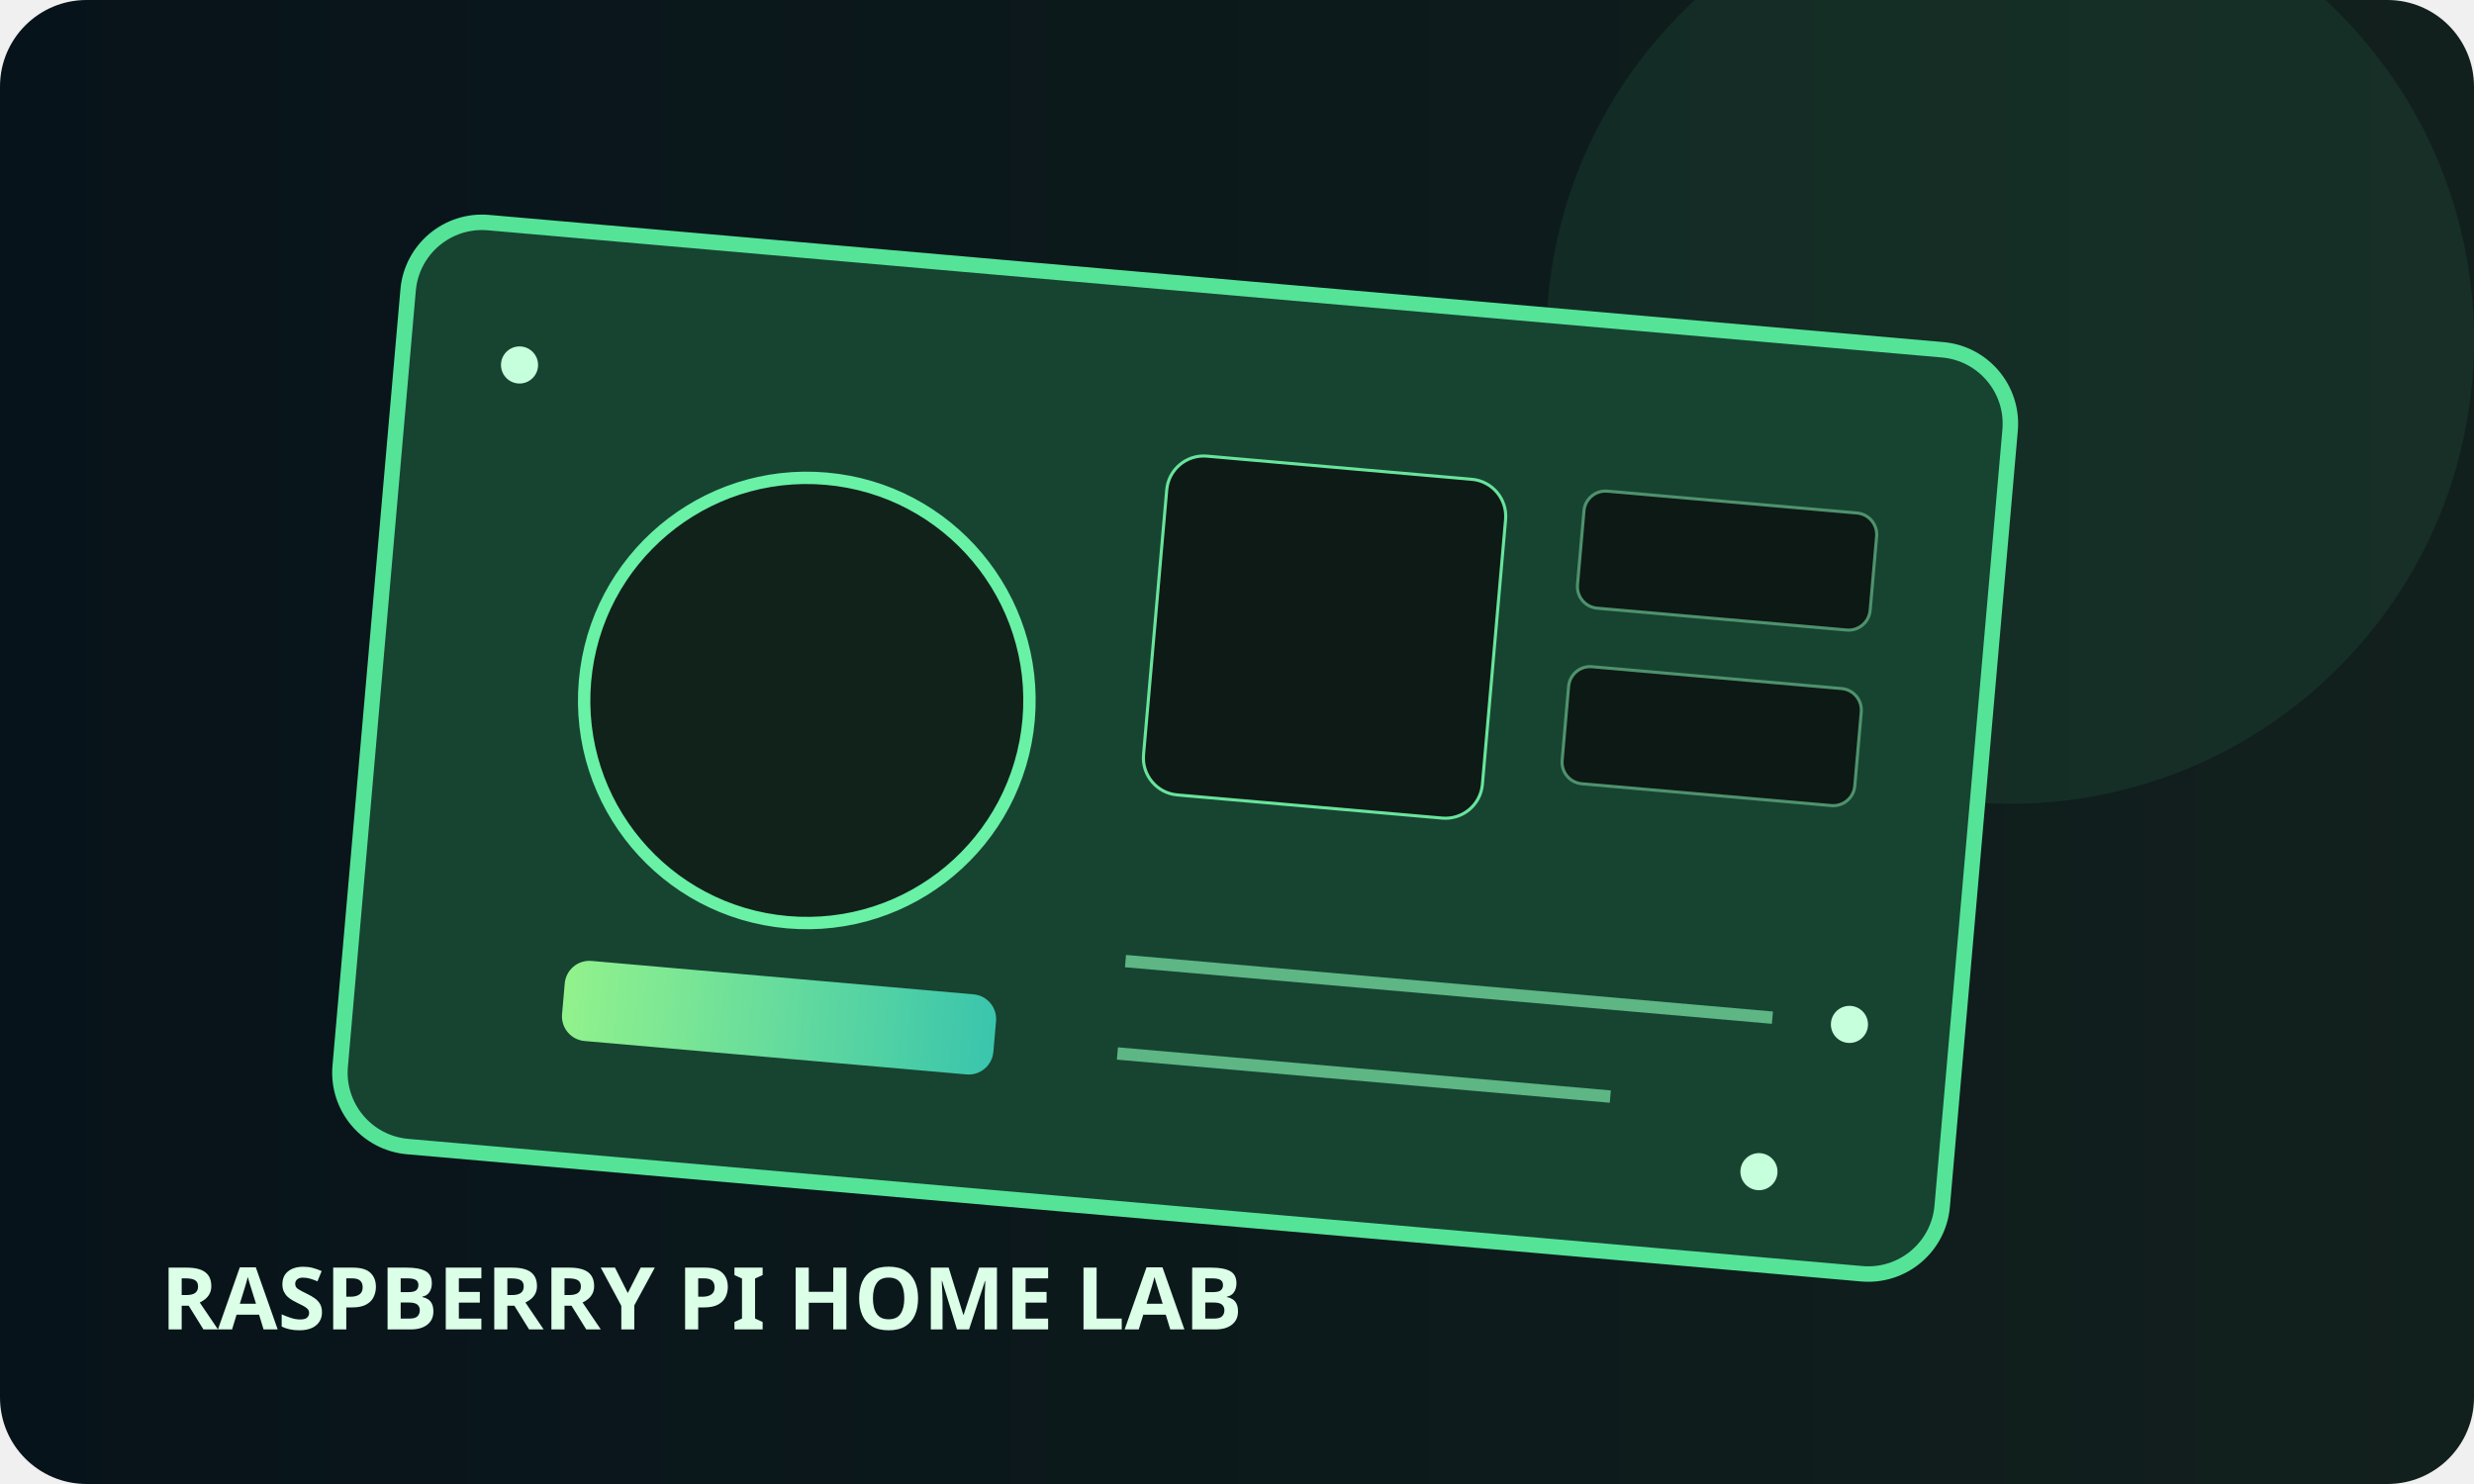
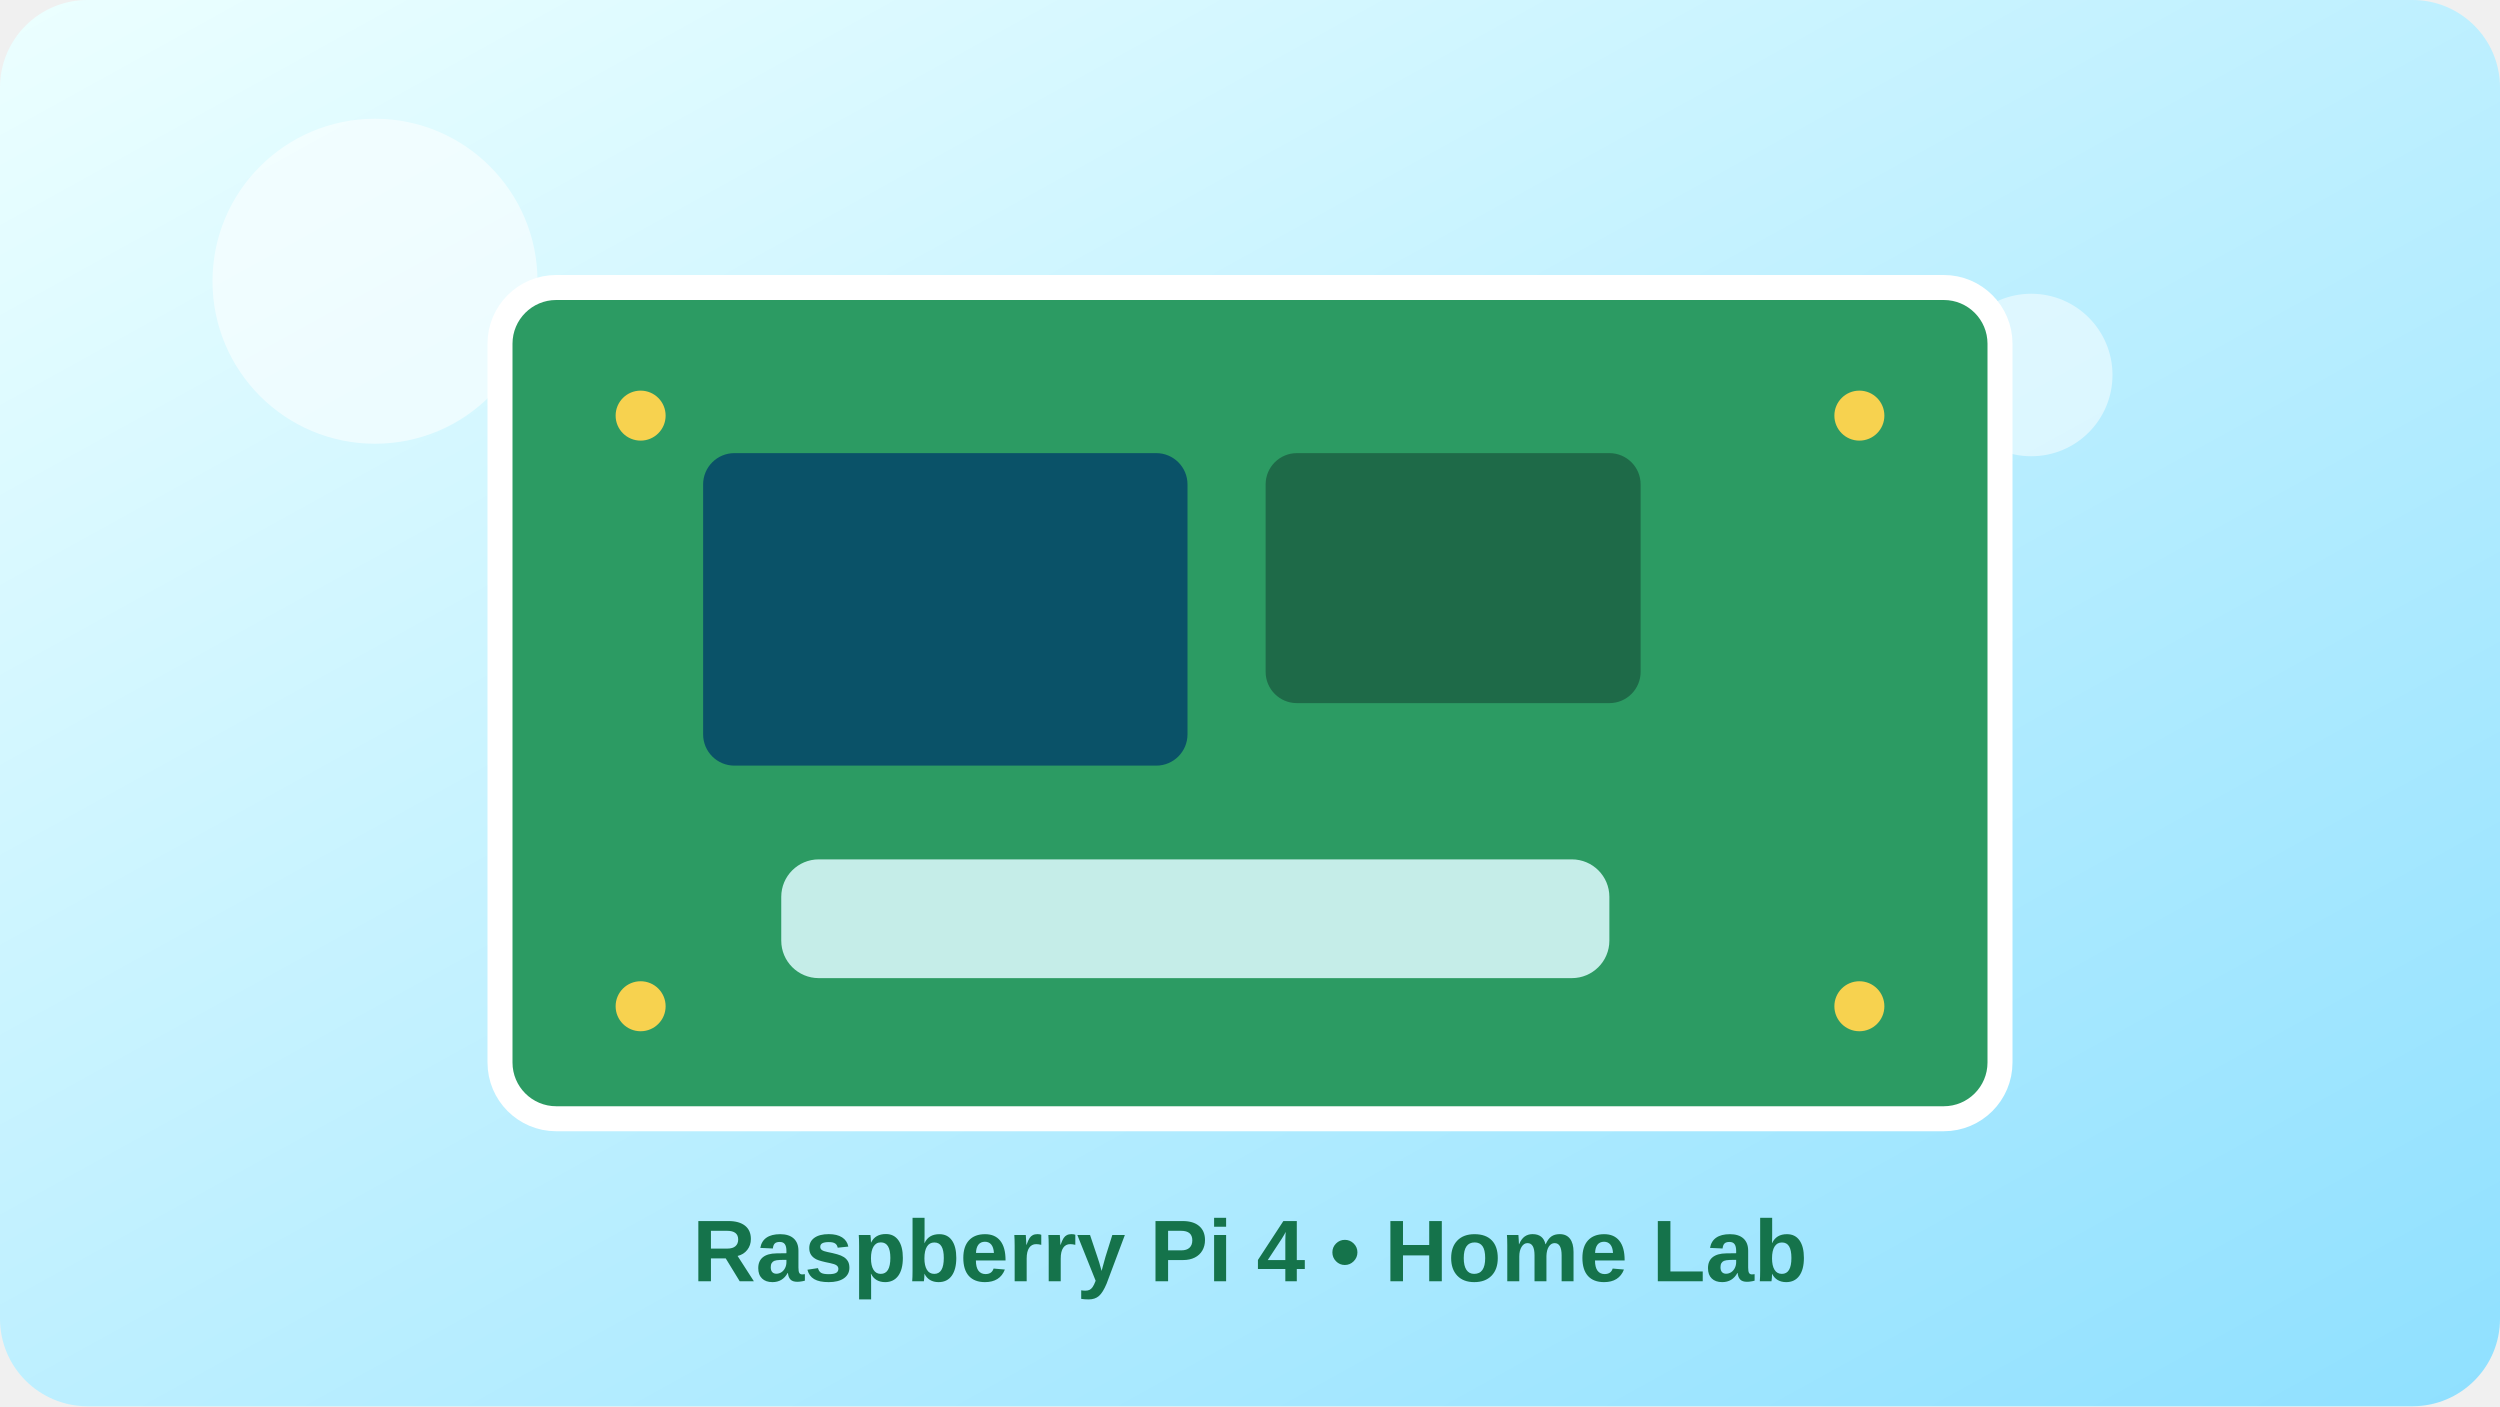
- <svg xmlns="http://www.w3.org/2000/svg" viewBox="0 0 800 480">
+ <svg xmlns="http://www.w3.org/2000/svg" viewBox="0 0 800 450">
  <defs>
-     <linearGradient id="b" x1="0" x2="1">
-       <stop stop-color="#07131a" />
-       <stop offset="1" stop-color="#12201d" />
-     </linearGradient>
-     <linearGradient id="p">
-       <stop stop-color="#92f28c" />
-       <stop offset="1" stop-color="#3ac5ad" />
+     <linearGradient id="s" x1="0" y1="0" x2="1" y2="1">
+       <stop stop-color="#ecffff" />
+       <stop offset="1" stop-color="#8fe0ff" />
    </linearGradient>
  </defs>
-   <rect width="800" height="480" rx="28" fill="url(#b)" />
-   <circle cx="650" cy="110" r="150" fill="#4ee58e" opacity=".08" />
-   <g transform="translate(120 92) rotate(5 260 150)">
-     <rect x="0" y="0" width="520" height="300" rx="24" fill="#174331" stroke="#55e398" stroke-width="5" />
-     <circle cx="140" cy="145" r="72" fill="#11221b" stroke="#69f1a5" stroke-width="4" />
-     <rect x="250" y="55" width="110" height="110" rx="12" fill="#0e1a16" stroke="#68e49c" />
-     <rect x="385" y="55" width="95" height="38" rx="7" fill="#0d1914" stroke="#4e926d" />
-     <rect x="385" y="112" width="95" height="38" rx="7" fill="#0d1914" stroke="#4e926d" />
-     <rect x="70" y="235" width="140" height="26" rx="8" fill="url(#p)" />
-     <path d="M250 220h210M250 250h160" stroke="#82f4b0" stroke-width="4" opacity=".65" />
-     <g fill="#c6ffdb">
-       <circle cx="38" cy="45" r="6" />
-       <circle cx="485" cy="220" r="6" />
-       <circle cx="460" cy="270" r="6" />
-     </g>
+   <rect width="800" height="450" rx="28" fill="url(#s)" />
+   <circle cx="120" cy="90" r="52" fill="#fff" opacity=".55" />
+   <circle cx="650" cy="120" r="26" fill="#fff" opacity=".5" />
+   <rect x="160" y="92" width="480" height="266" rx="18" fill="#2c9b63" stroke="#fff" stroke-width="8" />
+   <rect x="225" y="145" width="155" height="100" rx="10" fill="#0a5268" />
+   <rect x="405" y="145" width="120" height="80" rx="10" fill="#1e6a48" />
+   <rect x="250" y="275" width="265" height="38" rx="12" fill="#dffcff" opacity=".85" />
+   <g fill="#f7d24f">
+     <circle cx="205" cy="133" r="8" />
+     <circle cx="595" cy="133" r="8" />
+     <circle cx="205" cy="322" r="8" />
+     <circle cx="595" cy="322" r="8" />
  </g>
-   <text x="52" y="430" fill="#dcffe8" font-size="28" font-family="system-ui, sans-serif" font-weight="700">RASPBERRY PI HOME LAB</text>
+   <text x="400" y="410" text-anchor="middle" font-family="Arial, sans-serif" font-size="28" font-weight="700" fill="#15734b">Raspberry Pi 4 • Home Lab</text>
</svg>
